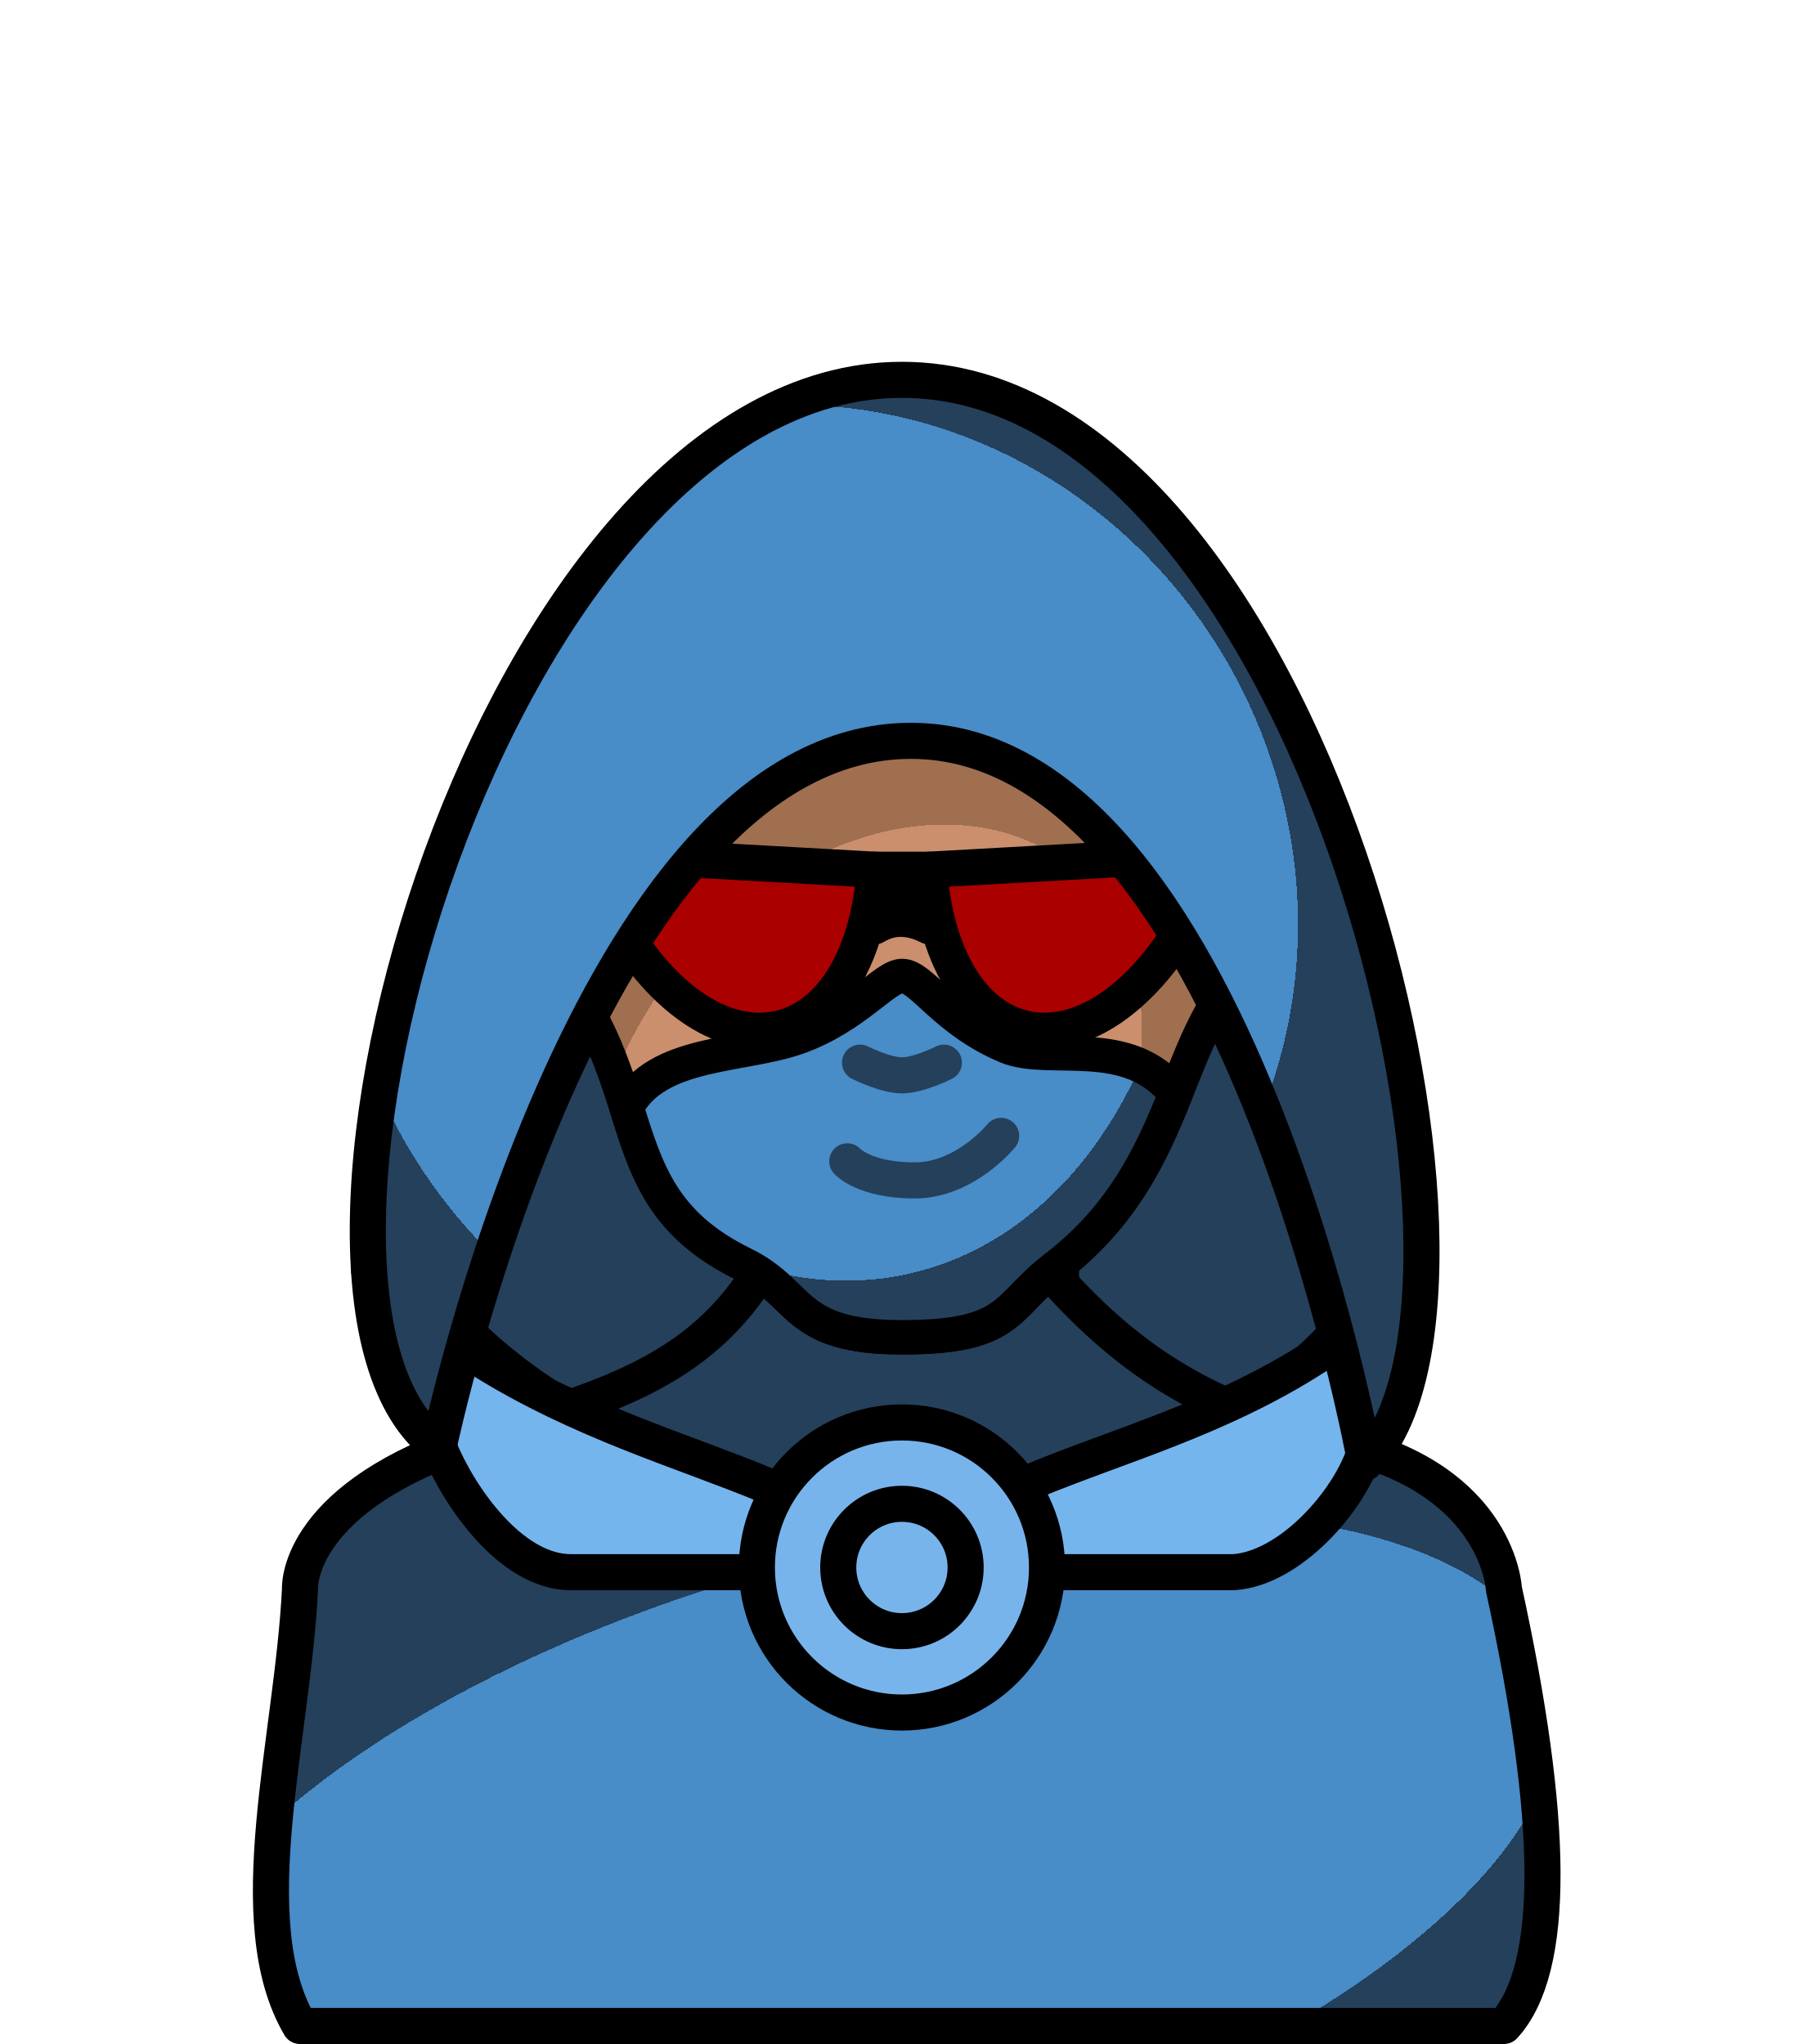
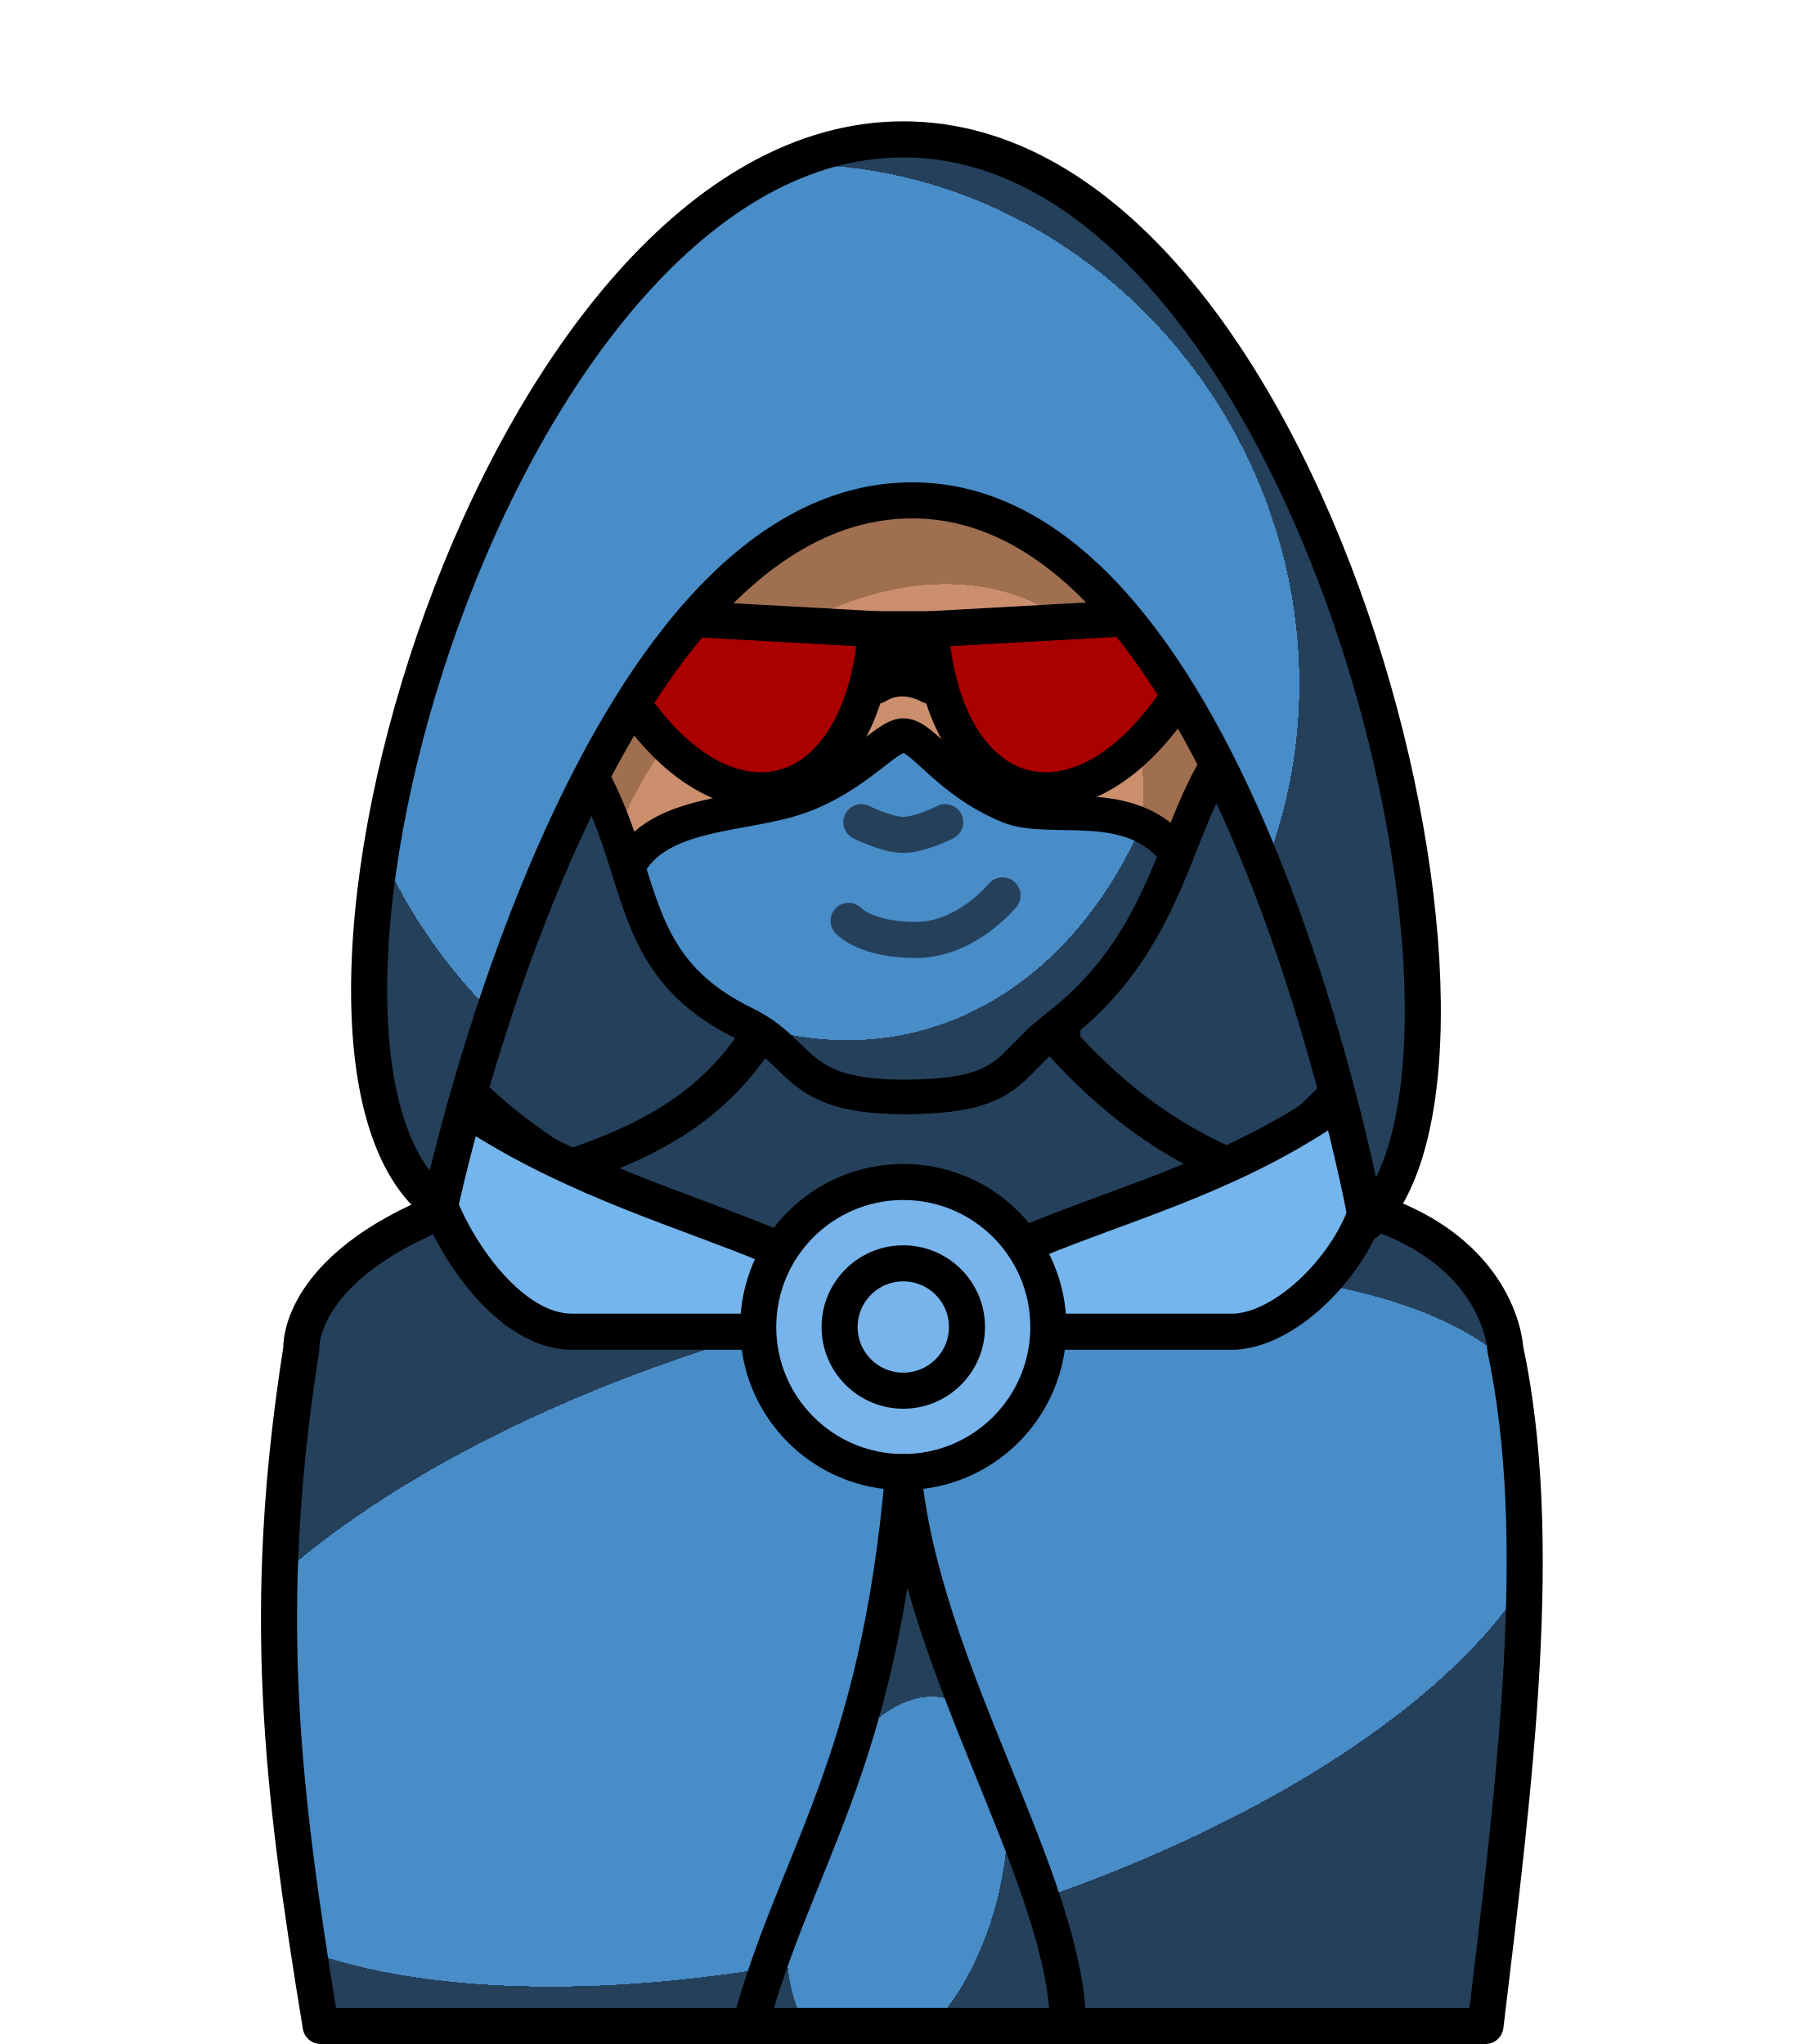
- <svg xmlns="http://www.w3.org/2000/svg" xmlns:xlink="http://www.w3.org/1999/xlink" id="svg3147" version="1.1" viewBox="0 0 150 170" height="170mm" width="150mm">
+ <svg xmlns="http://www.w3.org/2000/svg" xmlns:xlink="http://www.w3.org/1999/xlink" width="150mm" height="170mm" viewBox="0 0 150 170" version="1.1" id="svg3147">
  <defs id="defs3141">
    <linearGradient id="linearGradient6389">
-       <stop style="stop-color:#488cc8;stop-opacity:1" offset="0" id="stop6381" />
-       <stop id="stop6383" offset="0.707" style="stop-color:#488cc8;stop-opacity:1" />
-       <stop id="stop6385" offset="0.707" style="stop-color:#25405b;stop-opacity:1" />
-       <stop style="stop-color:#25405b;stop-opacity:1" offset="1" id="stop6387" />
+       <stop id="stop6381" offset="0" style="stop-color:#488cc8;stop-opacity:1" />
+       <stop style="stop-color:#488cc8;stop-opacity:1" offset="0.707" id="stop6383" />
+       <stop style="stop-color:#25405b;stop-opacity:1" offset="0.707" id="stop6385" />
+       <stop id="stop6387" offset="1" style="stop-color:#25405b;stop-opacity:1" />
    </linearGradient>
-     <pattern id="carreau-pt" patternTransform="translate(-2054.333,1959.279)" height="7.611" width="8.713" patternUnits="userSpaceOnUse">
-       <rect y="6.2746067e-06" x="-2.2737368e-13" height="7.611" width="8.713" id="rect119919" style="fill:#800000;fill-opacity:1;stroke:none;stroke-width:1.086;stroke-linecap:round;stroke-linejoin:round;stroke-miterlimit:4;stroke-dasharray:none;stop-color:#000000" />
-       <path id="path119921" d="M 3.075,7.611 V 0" style="fill:#800000;stroke:#c11a1a;stroke-width:1.81;stroke-linecap:butt;stroke-linejoin:miter;stroke-miterlimit:4;stroke-dasharray:none;stroke-opacity:1" />
-       <path id="path119923" d="M 1.3287401e-5,4.79 H 8.713" style="fill:#c11a1a;fill-opacity:1;stroke:#c11a1a;stroke-width:1.81;stroke-linecap:butt;stroke-linejoin:miter;stroke-miterlimit:4;stroke-dasharray:none;stroke-opacity:1" />
+     <pattern patternUnits="userSpaceOnUse" width="8.713" height="7.611" patternTransform="translate(-2054.333,1959.279)" id="carreau-pt">
+       <rect style="fill:#800000;fill-opacity:1;stroke:none;stroke-width:1.086;stroke-linecap:round;stroke-linejoin:round;stroke-miterlimit:4;stroke-dasharray:none;stop-color:#000000" id="rect119919" width="8.713" height="7.611" x="-2.2737368e-13" y="6.2746067e-06" />
+       <path style="fill:#800000;stroke:#c11a1a;stroke-width:1.81;stroke-linecap:butt;stroke-linejoin:miter;stroke-miterlimit:4;stroke-dasharray:none;stroke-opacity:1" d="M 3.075,7.611 V 0" id="path119921" />
+       <path style="fill:#c11a1a;fill-opacity:1;stroke:#c11a1a;stroke-width:1.81;stroke-linecap:butt;stroke-linejoin:miter;stroke-miterlimit:4;stroke-dasharray:none;stroke-opacity:1" d="M 1.3287401e-5,4.79 H 8.713" id="path119923" />
    </pattern>
-     <pattern id="pattern115842" patternTransform="translate(-1862,1832)" height="85" width="85" patternUnits="userSpaceOnUse">
-       <rect y="0" x="3.4178149e-05" height="85" width="85" id="rect104700" style="fill:#800000;fill-opacity:1;stroke:none;stroke-width:11.339;stroke-linecap:round;stroke-linejoin:round;stroke-miterlimit:4;stroke-dasharray:none;stop-color:#000000" />
-       <path id="path104779" d="M 30,85 V 1.0187008e-5" style="fill:#800000;stroke:#c11a1a;stroke-width:18.898;stroke-linecap:butt;stroke-linejoin:miter;stroke-miterlimit:4;stroke-dasharray:none;stroke-opacity:1" />
-       <path id="path107256" d="M 0,53.5 H 85" style="fill:#c11a1a;fill-opacity:1;stroke:#c11a1a;stroke-width:18.898;stroke-linecap:butt;stroke-linejoin:miter;stroke-miterlimit:4;stroke-dasharray:none;stroke-opacity:1" />
+     <pattern patternUnits="userSpaceOnUse" width="85" height="85" patternTransform="translate(-1862,1832)" id="pattern115842">
+       <rect style="fill:#800000;fill-opacity:1;stroke:none;stroke-width:11.339;stroke-linecap:round;stroke-linejoin:round;stroke-miterlimit:4;stroke-dasharray:none;stop-color:#000000" id="rect104700" width="85" height="85" x="3.4178149e-05" y="0" />
+       <path style="fill:#800000;stroke:#c11a1a;stroke-width:18.898;stroke-linecap:butt;stroke-linejoin:miter;stroke-miterlimit:4;stroke-dasharray:none;stroke-opacity:1" d="M 30,85 V 1.0187008e-5" id="path104779" />
+       <path style="fill:#c11a1a;fill-opacity:1;stroke:#c11a1a;stroke-width:18.898;stroke-linecap:butt;stroke-linejoin:miter;stroke-miterlimit:4;stroke-dasharray:none;stroke-opacity:1" d="M 0,53.5 H 85" id="path107256" />
    </pattern>
-     <radialGradient gradientUnits="userSpaceOnUse" gradientTransform="matrix(0.4190717,-0.1165203,0.05019723,0.180537,-260.1353,-407.3934)" r="195.663" fy="697.279" fx="-408.795" cy="697.279" cx="-408.795" id="radialGradient23876-1" xlink:href="#linearGradient6389" />
+     <radialGradient xlink:href="#linearGradient6389" id="radialGradient23876-1" cx="-408.795" cy="697.279" fx="-408.795" fy="697.279" r="195.663" gradientTransform="matrix(0.4190717,-0.1165203,0.05019723,0.180537,-260.1353,-407.3934)" gradientUnits="userSpaceOnUse" />
    <linearGradient id="linearGradient50573">
-       <stop style="stop-color:#488cc8;stop-opacity:1" offset="0" id="stop50565" />
-       <stop id="stop50567" offset="0.707" style="stop-color:#488cc8;stop-opacity:1" />
-       <stop id="stop50569" offset="0.707" style="stop-color:#25405b;stop-opacity:1" />
-       <stop style="stop-color:#25405b;stop-opacity:1" offset="1" id="stop50571" />
+       <stop id="stop50565" offset="0" style="stop-color:#488cc8;stop-opacity:1" />
+       <stop style="stop-color:#488cc8;stop-opacity:1" offset="0.707" id="stop50567" />
+       <stop style="stop-color:#25405b;stop-opacity:1" offset="0.707" id="stop50569" />
+       <stop id="stop50571" offset="1" style="stop-color:#25405b;stop-opacity:1" />
    </linearGradient>
-     <radialGradient gradientUnits="userSpaceOnUse" gradientTransform="matrix(0.8031645,-0.9673959,0.7281241,0.5901545,-340.374,-597.3001)" r="29.964" fy="159.38" fx="-213.307" cy="159.38" cx="-213.307" id="radialGradient1872-0" xlink:href="#linearGradient83035" />
+     <radialGradient xlink:href="#linearGradient83035" id="radialGradient1872-0" cx="-213.307" cy="159.38" fx="-213.307" fy="159.38" r="29.964" gradientTransform="matrix(0.8031645,-0.9673959,0.7281241,0.5901545,-340.374,-597.3001)" gradientUnits="userSpaceOnUse" />
    <linearGradient id="linearGradient83035">
-       <stop style="stop-color:#cc906e;stop-opacity:1" offset="0" id="stop83027" />
-       <stop id="stop83029" offset="0.704" style="stop-color:#cb8f6e;stop-opacity:1" />
-       <stop id="stop83031" offset="0.704" style="stop-color:#a06f50;stop-opacity:1" />
-       <stop style="stop-color:#a06f50;stop-opacity:1" offset="1" id="stop83033" />
+       <stop id="stop83027" offset="0" style="stop-color:#cc906e;stop-opacity:1" />
+       <stop style="stop-color:#cb8f6e;stop-opacity:1" offset="0.704" id="stop83029" />
+       <stop style="stop-color:#a06f50;stop-opacity:1" offset="0.704" id="stop83031" />
+       <stop id="stop83033" offset="1" style="stop-color:#a06f50;stop-opacity:1" />
    </linearGradient>
-     <radialGradient gradientUnits="userSpaceOnUse" gradientTransform="matrix(1.544547,-0.2697189,0.4544362,2.159023,-138.6116,-698.5277)" r="29.964" fy="144.489" fx="-213.612" cy="144.489" cx="-213.612" id="radialGradient1872-0-2" xlink:href="#linearGradient50573" />
-     <radialGradient gradientUnits="userSpaceOnUse" gradientTransform="matrix(1.827914,-0.4151385,0.4851001,1.906894,-84.18211,-691.9445)" r="29.964" fy="151.659" fx="-212.946" cy="151.659" cx="-212.946" id="radialGradient1872-0-1" xlink:href="#linearGradient50573" />
+     <radialGradient xlink:href="#linearGradient50573" id="radialGradient1872-0-2" cx="-213.612" cy="144.489" fx="-213.612" fy="144.489" r="29.964" gradientTransform="matrix(1.544547,-0.2697189,0.4544362,2.159023,-138.6116,-698.5277)" gradientUnits="userSpaceOnUse" />
+     <radialGradient xlink:href="#linearGradient50573" id="radialGradient1872-0-1" cx="-212.946" cy="151.659" fx="-212.946" fy="151.659" r="29.964" gradientTransform="matrix(1.827914,-0.4151385,0.4851001,1.906894,-84.18211,-691.9445)" gradientUnits="userSpaceOnUse" />
+     <radialGradient gradientUnits="userSpaceOnUse" gradientTransform="matrix(0.7859971,0.2182714,-0.4018445,1.447045,73.69808,-80.71147)" r="14.729" fy="151.943" fx="78.783" cy="151.943" cx="78.783" id="radialGradient899" xlink:href="#linearGradient50573" />
  </defs>
  <g id="layer1">
-     <g id="g10719">
+     <g transform="translate(0.1110537,-20)" id="g10719">
      <g id="g10692">
-         <g style="mix-blend-mode:normal" transform="translate(467.7278,389.3748)" id="g192550">
-           <path id="path85883" d="m -392.728,-264.303 c 24.401,0.691 36.684,-14.817 36.684,-14.817 l -17.709,-61.253 -40.706,-0.941 -14.954,62.194 c 0,0 12.283,14.125 36.684,14.817 z" style="fill:#25405b;fill-opacity:1;stroke:#000000;stroke-width:3;stroke-linecap:butt;stroke-linejoin:miter;stroke-miterlimit:4;stroke-dasharray:none;stroke-opacity:1" />
-           <path d="m -405.201,-296.889 v 14.325 c -5.824,8.507 -14.888,9.956 -24.19,13.267 -13.88,4.94 -13.392,12.097 -13.392,12.097 -0.62,12.522 -5.112,27.625 0,36.325 h 100.111 c 4.386,-4.799 4.166,-17.274 0,-36.325 0,0 -0.371,-9.014 -13.392,-12.097 -10.082,-2.387 -16.719,-5.952 -23.435,-13.267 v -14.325 z" style="fill:url(#radialGradient23876-1);fill-opacity:1;stroke:#000000;stroke-width:3;stroke-linecap:round;stroke-linejoin:round;stroke-miterlimit:4;stroke-dasharray:none;stroke-opacity:1;stop-color:#000000" id="rect8920-9" />
-           <ellipse style="color:#000000;overflow:visible;fill:#ffbd86;fill-opacity:1;stroke:#000000;stroke-width:3;stroke-linecap:round;stroke-miterlimit:4;stroke-dasharray:none;stroke-opacity:1;stop-color:#000000" id="path861-2-65" cx="-423.796" cy="-313.694" rx="6.176" ry="6.679" />
-           <ellipse ry="6.679" rx="6.176" cy="-313.694" cx="-361.66" id="path861-0-6-02" style="color:#000000;overflow:visible;fill:#f6a96c;fill-opacity:1;stroke:#000000;stroke-width:3;stroke-linecap:round;stroke-miterlimit:4;stroke-dasharray:none;stroke-opacity:1;stop-color:#000000" />
-           <path d="m -392.728,-351.353 c 15.769,0 28.464,12.695 28.464,28.464 v 14.157 c -6.117,5.824 -5.196,16.725 -15.724,24.794 -4.229,3.242 -3.545,5.787 -12.74,5.787 -9.195,0 -8.207,-3.657 -13.187,-6.091 -11.272,-5.509 -7.353,-14.256 -15.277,-24.49 v -14.157 c 0,-15.769 12.695,-28.464 28.464,-28.464 z" style="fill:url(#radialGradient1872-0);fill-opacity:1;stroke:#000000;stroke-width:2.863;stroke-linecap:round;stroke-linejoin:round;stop-color:#000000" id="rect1621-0" />
-           <path d="m -369.977,-298.391 c -1.93,4.804 -4.267,10.05 -10.01,14.452 -4.229,3.242 -3.545,5.787 -12.74,5.787 -9.195,0 -8.207,-3.657 -13.187,-6.091 -6.755,-3.302 -8.054,-7.766 -9.716,-13.016 2.479,-4.759 9.634,-4.206 14.259,-5.85 4.739,-1.685 7.225,-5.09 8.644,-5.094 1.638,-0.005 3.562,3.718 8.737,5.87 3.524,1.465 10.147,-1.082 14.013,3.943 z" style="fill:url(#radialGradient1872-0-2);fill-opacity:1;stroke:#000000;stroke-width:2.863;stroke-linecap:round;stroke-linejoin:round;stop-color:#000000" id="rect1621-0-0" />
-           <path id="path2252-2" d="m -397.273,-292.786 c 0,0 1.403,1.587 5.603,1.587 4.201,0 7.191,-3.704 7.191,-3.704" style="fill:none;stroke:#25405b;stroke-width:3;stroke-linecap:round;stroke-linejoin:miter;stroke-miterlimit:4;stroke-dasharray:none;stroke-opacity:1" />
-           <path id="path2252-4-2" d="m -396.215,-300.994 c 0,0 2.102,1.058 3.487,1.058 1.384,0 3.487,-1.058 3.487,-1.058" style="fill:#000000;fill-opacity:0;stroke:#25405b;stroke-width:3;stroke-linecap:round;stroke-linejoin:miter;stroke-miterlimit:4;stroke-dasharray:none;stroke-opacity:1" />
-           <path d="m -403.29,-314.223 a 2.301,3.274 0 0 1 -2.279,3.274 2.301,3.274 0 0 1 -2.323,-3.21 2.301,3.274 0 0 1 2.234,-3.336 2.301,3.274 0 0 1 2.367,3.145" style="color:#000000;overflow:visible;fill:#000000;fill-opacity:1;stroke:none;stroke-width:3;stroke-linecap:round;stroke-linejoin:round;stroke-miterlimit:4;stroke-dasharray:none;stroke-opacity:1;stop-color:#000000" id="path984-6-33" />
-           <path d="m -377.563,-314.223 a 2.301,3.274 0 0 1 -2.279,3.274 2.301,3.274 0 0 1 -2.323,-3.21 2.301,3.274 0 0 1 2.234,-3.336 2.301,3.274 0 0 1 2.367,3.145" id="path984-3-2-4" style="color:#000000;overflow:visible;fill:#000000;fill-opacity:1;stroke:none;stroke-width:3;stroke-linecap:round;stroke-linejoin:round;stroke-miterlimit:4;stroke-dasharray:none;stroke-opacity:1;stop-color:#000000" />
-           <path d="m -437.027,-283.668 5.779,14.608 c 1.582,3.998 5.952,10.431 10.972,10.445 h 55.117 c 4.619,-0.286 9.639,-5.828 10.972,-10.171 l 4.603,-15 c -14.889,15.746 -34.354,14.398 -43.572,24.892 -8.336,-9.709 -28.075,-9.024 -43.871,-24.774 z" style="fill:#75b5ed;fill-opacity:1;stroke:#000000;stroke-width:3;stroke-linecap:round;stroke-linejoin:round;stop-color:#000000" id="rect673881-5-3-3" />
-           <g transform="translate(28.72272,-381.5618)" id="g684954-8-1">
-             <circle r="12.063" cy="122.555" cx="-421.451" id="path675661-5-5" style="fill:#78b4ec;fill-opacity:1;stroke:#000000;stroke-width:3;stroke-linecap:round;stroke-linejoin:round;stroke-miterlimit:4;stroke-dasharray:none;stroke-opacity:1;stop-color:#000000" />
-             <circle r="5.296" cy="122.555" cx="-421.451" id="path675661-1-8-8" style="fill:#78b4ec;fill-opacity:1;stroke:#000000;stroke-width:3;stroke-linecap:round;stroke-linejoin:round;stroke-miterlimit:4;stroke-dasharray:none;stroke-opacity:1;stop-color:#000000" />
+         <g id="g192550" transform="translate(467.7278,389.3748)" style="mix-blend-mode:normal">
+           <path style="fill:#25405b;fill-opacity:1;stroke:#000000;stroke-width:3;stroke-linecap:butt;stroke-linejoin:miter;stroke-miterlimit:4;stroke-dasharray:none;stroke-opacity:1" d="m -392.728,-264.303 c 24.401,0.691 36.684,-14.817 36.684,-14.817 l -17.709,-61.253 -40.706,-0.941 -14.954,62.194 c 0,0 12.283,14.125 36.684,14.817 z" id="path85883" />
+           <path id="rect8920-9" style="fill:url(#radialGradient23876-1);fill-opacity:1;stroke:#000000;stroke-width:3;stroke-linecap:round;stroke-linejoin:round;stroke-miterlimit:4;stroke-dasharray:none;stroke-opacity:1;stop-color:#000000" d="m -405.201,-296.889 v 14.325 c -5.824,8.507 -14.888,9.956 -24.19,13.267 -13.88,4.94 -13.392,12.097 -13.392,12.097 -3.411,21.62 -1.673,36.325 1.609,56.325 h 96.856 c 2.464,-20.483 5.01,-40.573 1.646,-56.325 0,0 -0.371,-9.014 -13.392,-12.097 -10.082,-2.387 -16.719,-5.952 -23.435,-13.267 v -14.325 z" />
+           <ellipse ry="6.679" rx="6.176" cy="-313.694" cx="-423.796" id="path861-2-65" style="color:#000000;overflow:visible;fill:#ffbd86;fill-opacity:1;stroke:#000000;stroke-width:3;stroke-linecap:round;stroke-miterlimit:4;stroke-dasharray:none;stroke-opacity:1;stop-color:#000000" />
+           <ellipse style="color:#000000;overflow:visible;fill:#f6a96c;fill-opacity:1;stroke:#000000;stroke-width:3;stroke-linecap:round;stroke-miterlimit:4;stroke-dasharray:none;stroke-opacity:1;stop-color:#000000" id="path861-0-6-02" cx="-361.66" cy="-313.694" rx="6.176" ry="6.679" />
+           <path id="rect1621-0" style="fill:url(#radialGradient1872-0);fill-opacity:1;stroke:#000000;stroke-width:2.863;stroke-linecap:round;stroke-linejoin:round;stop-color:#000000" d="m -392.728,-351.353 c 15.769,0 28.464,12.695 28.464,28.464 v 14.157 c -6.117,5.824 -5.196,16.725 -15.724,24.794 -4.229,3.242 -3.545,5.787 -12.74,5.787 -9.195,0 -8.207,-3.657 -13.187,-6.091 -11.272,-5.509 -7.353,-14.256 -15.277,-24.49 v -14.157 c 0,-15.769 12.695,-28.464 28.464,-28.464 z" />
+           <path id="rect1621-0-0" style="fill:url(#radialGradient1872-0-2);fill-opacity:1;stroke:#000000;stroke-width:2.863;stroke-linecap:round;stroke-linejoin:round;stop-color:#000000" d="m -369.977,-298.391 c -1.93,4.804 -4.267,10.05 -10.01,14.452 -4.229,3.242 -3.545,5.787 -12.74,5.787 -9.195,0 -8.207,-3.657 -13.187,-6.091 -6.755,-3.302 -8.054,-7.766 -9.716,-13.016 2.479,-4.759 9.634,-4.206 14.259,-5.85 4.739,-1.685 7.225,-5.09 8.644,-5.094 1.638,-0.005 3.562,3.718 8.737,5.87 3.524,1.465 10.147,-1.082 14.013,3.943 z" />
+           <path style="fill:none;stroke:#25405b;stroke-width:3;stroke-linecap:round;stroke-linejoin:miter;stroke-miterlimit:4;stroke-dasharray:none;stroke-opacity:1" d="m -397.273,-292.786 c 0,0 1.403,1.587 5.603,1.587 4.201,0 7.191,-3.704 7.191,-3.704" id="path2252-2" />
+           <path style="fill:#000000;fill-opacity:0;stroke:#25405b;stroke-width:3;stroke-linecap:round;stroke-linejoin:miter;stroke-miterlimit:4;stroke-dasharray:none;stroke-opacity:1" d="m -396.215,-300.994 c 0,0 2.102,1.058 3.487,1.058 1.384,0 3.487,-1.058 3.487,-1.058" id="path2252-4-2" />
+           <path id="path984-6-33" style="color:#000000;overflow:visible;fill:#000000;fill-opacity:1;stroke:none;stroke-width:3;stroke-linecap:round;stroke-linejoin:round;stroke-miterlimit:4;stroke-dasharray:none;stroke-opacity:1;stop-color:#000000" d="m -403.29,-314.223 a 2.301,3.274 0 0 1 -2.279,3.274 2.301,3.274 0 0 1 -2.323,-3.21 2.301,3.274 0 0 1 2.234,-3.336 2.301,3.274 0 0 1 2.367,3.145" />
+           <path style="color:#000000;overflow:visible;fill:#000000;fill-opacity:1;stroke:none;stroke-width:3;stroke-linecap:round;stroke-linejoin:round;stroke-miterlimit:4;stroke-dasharray:none;stroke-opacity:1;stop-color:#000000" id="path984-3-2-4" d="m -377.563,-314.223 a 2.301,3.274 0 0 1 -2.279,3.274 2.301,3.274 0 0 1 -2.323,-3.21 2.301,3.274 0 0 1 2.234,-3.336 2.301,3.274 0 0 1 2.367,3.145" />
+           <path id="rect673881-5-3-3" style="fill:#75b5ed;fill-opacity:1;stroke:#000000;stroke-width:3;stroke-linecap:round;stroke-linejoin:round;stop-color:#000000" d="m -437.027,-283.668 5.779,14.608 c 1.582,3.998 5.952,10.431 10.972,10.445 h 55.117 c 4.619,-0.286 9.639,-5.828 10.972,-10.171 l 4.603,-15 c -14.889,15.746 -34.354,14.398 -43.572,24.892 -8.336,-9.709 -28.075,-9.024 -43.871,-24.774 z" />
+           <g id="g684954-8-1" transform="translate(28.72272,-381.5618)">
+             <circle style="fill:#78b4ec;fill-opacity:1;stroke:#000000;stroke-width:3;stroke-linecap:round;stroke-linejoin:round;stroke-miterlimit:4;stroke-dasharray:none;stroke-opacity:1;stop-color:#000000" id="path675661-5-5" cx="-421.451" cy="122.555" r="12.063" />
+             <circle style="fill:#78b4ec;fill-opacity:1;stroke:#000000;stroke-width:3;stroke-linecap:round;stroke-linejoin:round;stroke-miterlimit:4;stroke-dasharray:none;stroke-opacity:1;stop-color:#000000" id="path675661-1-8-8" cx="-421.451" cy="122.555" r="5.296" />
          </g>
-           <g transform="translate(0,1.058333)" id="g100062">
-             <g transform="translate(0,2.116667)" style="fill:#aa0000" id="g84133">
-               <path id="path774476-7-5" d="m -421.164,-321.675 26.18,1.457 c -1.231,15.904 -13.72,18.426 -21.976,3.349 l -4.232,-1.625 z" style="fill:#aa0000;fill-opacity:1;stroke:#000000;stroke-width:3;stroke-linecap:round;stroke-linejoin:round;stroke-miterlimit:4;stroke-dasharray:none;stroke-opacity:1" />
-               <path id="path774476-3-3-0" d="m -364.292,-321.675 -26.18,1.457 c 1.231,15.904 13.72,18.426 21.976,3.349 l 4.232,-1.625 z" style="fill:#aa0000;fill-opacity:1;stroke:#000000;stroke-width:3;stroke-linecap:round;stroke-linejoin:round;stroke-miterlimit:4;stroke-dasharray:none;stroke-opacity:1" />
+           <g id="g100062" transform="translate(0,1.058333)">
+             <g id="g84133" style="fill:#aa0000" transform="translate(0,2.116667)">
+               <path style="fill:#aa0000;fill-opacity:1;stroke:#000000;stroke-width:3;stroke-linecap:round;stroke-linejoin:round;stroke-miterlimit:4;stroke-dasharray:none;stroke-opacity:1" d="m -421.164,-321.675 26.18,1.457 c -1.231,15.904 -13.72,18.426 -21.976,3.349 l -4.232,-1.625 z" id="path774476-7-5" />
+               <path style="fill:#aa0000;fill-opacity:1;stroke:#000000;stroke-width:3;stroke-linecap:round;stroke-linejoin:round;stroke-miterlimit:4;stroke-dasharray:none;stroke-opacity:1" d="m -364.292,-321.675 -26.18,1.457 c 1.231,15.904 13.72,18.426 21.976,3.349 l 4.232,-1.625 z" id="path774476-3-3-0" />
            </g>
-             <g transform="translate(0,2.116667)" id="g83889">
-               <path id="path777249-9-4" d="m -421.192,-318.494 4.232,1.625 0.497,-4.544 -4.7,-0.262 z" style="fill:#000000;stroke:#000000;stroke-width:3;stroke-linecap:round;stroke-linejoin:round;stroke-miterlimit:4;stroke-dasharray:none;stroke-opacity:1" />
-               <path id="path777249-1-5-5" d="m -364.264,-318.494 -4.232,1.625 -0.497,-4.544 4.7,-0.262 z" style="fill:#000000;stroke:#000000;stroke-width:3;stroke-linecap:round;stroke-linejoin:round;stroke-miterlimit:4;stroke-dasharray:none;stroke-opacity:1" />
-               <path d="m -394.984,-320.218 h 4.511 v 4.712 c -1.696,-0.864 -3.185,-0.799 -4.511,0 z" style="fill:#000000;fill-opacity:1;stroke:#000000;stroke-width:3;stroke-linecap:round;stroke-linejoin:round;stop-color:#000000" id="rect777702-7-7" />
+             <g id="g83889" transform="translate(0,2.116667)">
+               <path style="fill:#000000;stroke:#000000;stroke-width:3;stroke-linecap:round;stroke-linejoin:round;stroke-miterlimit:4;stroke-dasharray:none;stroke-opacity:1" d="m -421.192,-318.494 4.232,1.625 0.497,-4.544 -4.7,-0.262 z" id="path777249-9-4" />
+               <path style="fill:#000000;stroke:#000000;stroke-width:3;stroke-linecap:round;stroke-linejoin:round;stroke-miterlimit:4;stroke-dasharray:none;stroke-opacity:1" d="m -364.264,-318.494 -4.232,1.625 -0.497,-4.544 4.7,-0.262 z" id="path777249-1-5-5" />
+               <path id="rect777702-7-7" style="fill:#000000;fill-opacity:1;stroke:#000000;stroke-width:3;stroke-linecap:round;stroke-linejoin:round;stop-color:#000000" d="m -394.984,-320.218 h 4.511 v 4.712 c -1.696,-0.864 -3.185,-0.799 -4.511,0 z" />
            </g>
          </g>
-           <path d="m -392.728,-357.784 c 33.91,0 52.461,76.137 38.541,90.056 0,0 -10.807,-60.031 -37.792,-60.031 -26.986,0 -39.269,58.699 -39.269,58.699 -16.915,-12.359 4.61,-88.724 38.52,-88.724 z" style="fill:url(#radialGradient1872-0-1);fill-opacity:1;stroke:#000000;stroke-width:3;stroke-linecap:round;stroke-linejoin:round;stroke-miterlimit:4;stroke-dasharray:none;stop-color:#000000" id="rect1621-0-7" />
+           <path id="rect1621-0-7" style="fill:url(#radialGradient1872-0-1);fill-opacity:1;stroke:#000000;stroke-width:3;stroke-linecap:round;stroke-linejoin:round;stroke-miterlimit:4;stroke-dasharray:none;stop-color:#000000" d="m -392.728,-357.784 c 33.91,0 52.461,76.137 38.541,90.056 0,0 -10.807,-60.031 -37.792,-60.031 -26.986,0 -39.269,58.699 -39.269,58.699 -16.915,-12.359 4.61,-88.724 38.52,-88.724 z" />
        </g>
      </g>
    </g>
+     <path id="path889" d="M 75.111,122.431 C 73.032,146.999 66.125,154.577 62.366,168.5 H 88.824 C 88.635,156.216 76.623,138.873 75.111,122.431 Z" style="fill:url(#radialGradient899);fill-opacity:1;fill-rule:evenodd;stroke:#000000;stroke-width:3;stroke-linecap:round;stroke-linejoin:round;stroke-miterlimit:4;stroke-dasharray:none;stroke-opacity:1" />
  </g>
</svg>
